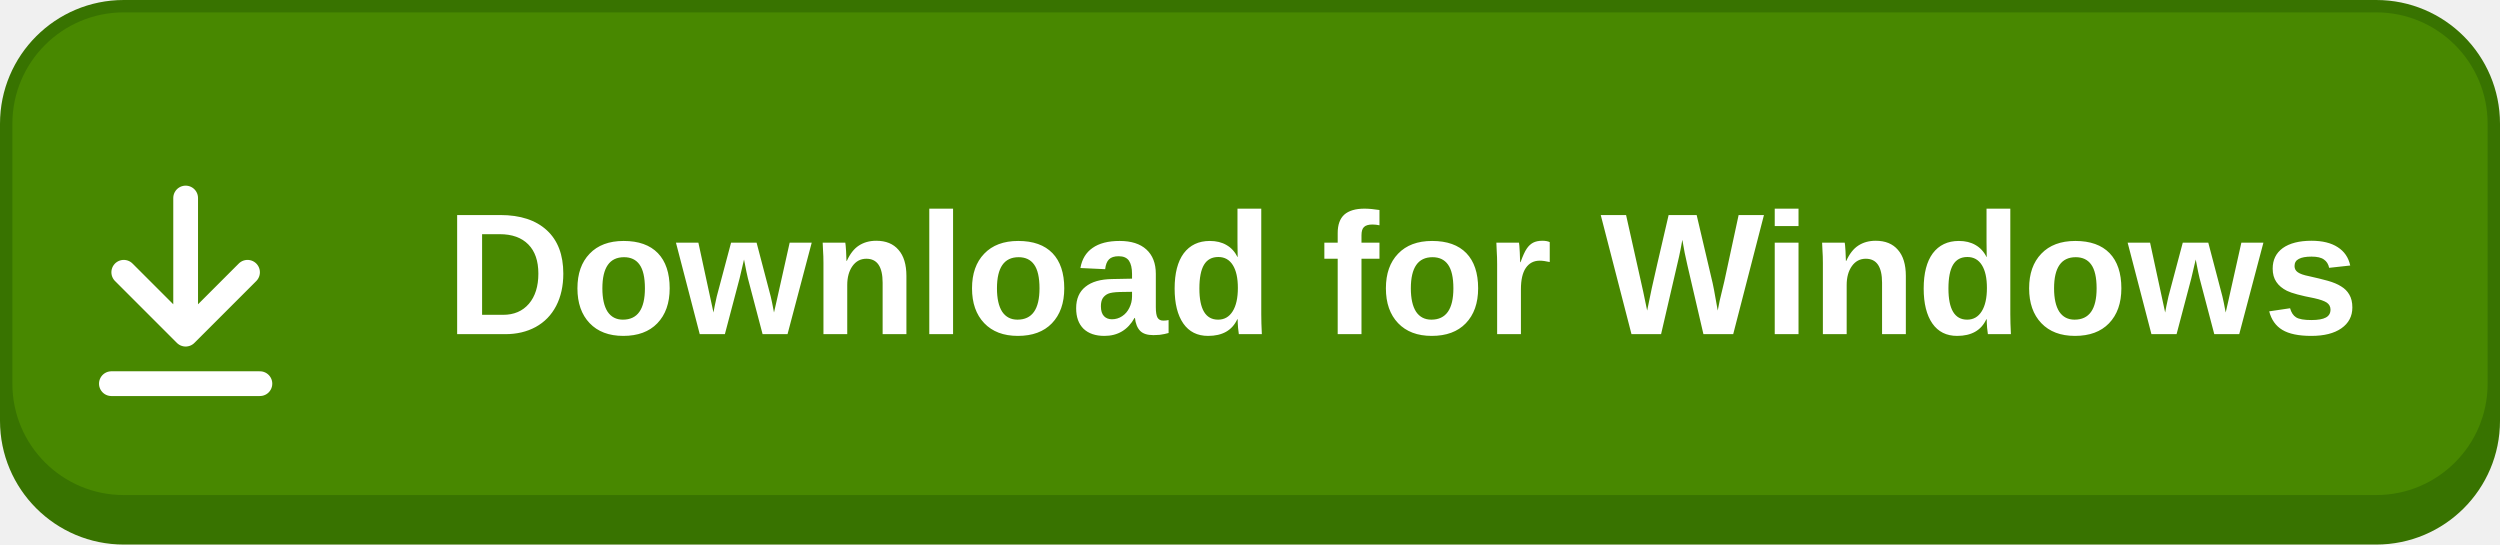
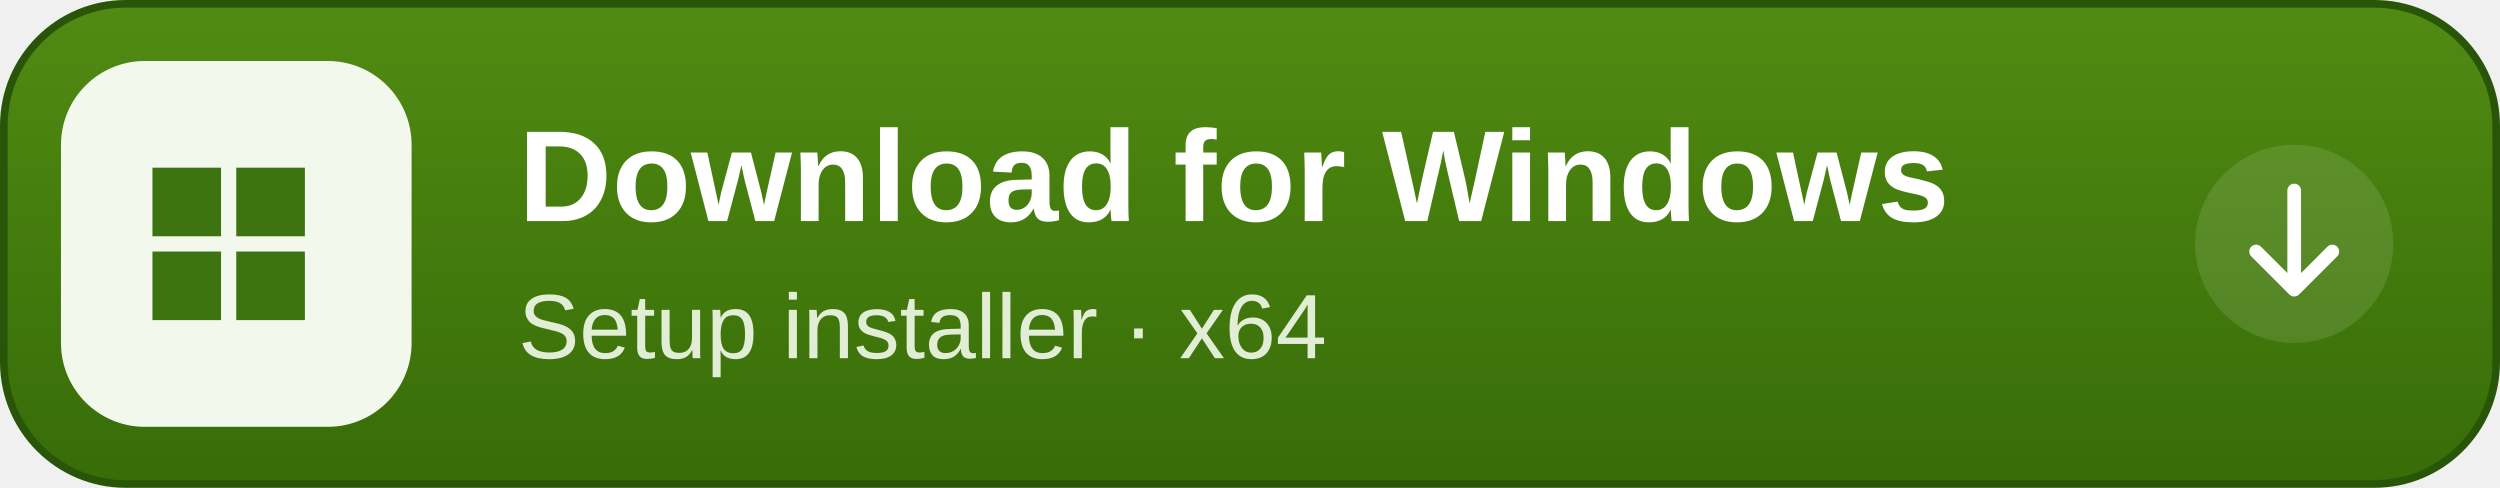
- <svg xmlns="http://www.w3.org/2000/svg" width="202" height="44" viewBox="0 0 202 44" role="img" aria-label="Download for Windows">
-   <rect width="202" height="44" rx="10" fill="#387300" />
-   <rect x="1" y="1" width="200" height="39" rx="9" fill="#488800" />
-   <path d="M15 16v11m-5-5 5 5 5-5m-11 9h12" fill="none" stroke="white" stroke-width="2" stroke-linecap="round" stroke-linejoin="round" />
-   <text x="36" y="27" text-anchor="start" font-family="Segoe UI,Arial,sans-serif" font-weight="600" font-size="14" fill="white">Download for Windows</text>
+ <svg xmlns="http://www.w3.org/2000/svg" width="328" height="64" viewBox="0 0 328 64" role="img" aria-label="Open PractiSQL Windows releases">
+   <defs>
+     <linearGradient id="surface" x2="0" y2="1">
+       <stop stop-color="#518b12" />
+       <stop offset="1" stop-color="#376c08" />
+     </linearGradient>
+   </defs>
+   <rect x=".5" y=".5" width="327" height="63" rx="16" fill="url(#surface)" stroke="#285507" />
+   <rect x="8" y="8" width="46" height="48" rx="11" fill="#f3f8ec" />
+   <g fill="#3d7411">
+     <path d="M20 22h9v9h-9zm11 0h9v9h-9zM20 33h9v9h-9zm11 0h9v9h-9z" />
+   </g>
+   <text x="68" y="29" font-family="Segoe UI,Arial,sans-serif" font-size="17" font-weight="650" fill="#fff">Download for Windows</text>
+   <text x="68" y="47" font-family="Segoe UI,Arial,sans-serif" font-size="12" fill="#e1eed5">Setup installer · x64</text>
+   <circle cx="301" cy="32" r="13" fill="#ffffff1c" />
+   <path d="M301 25v13m-5-5 5 5 5-5" fill="none" stroke="#fff" stroke-width="1.8" stroke-linecap="round" stroke-linejoin="round" />
</svg>
